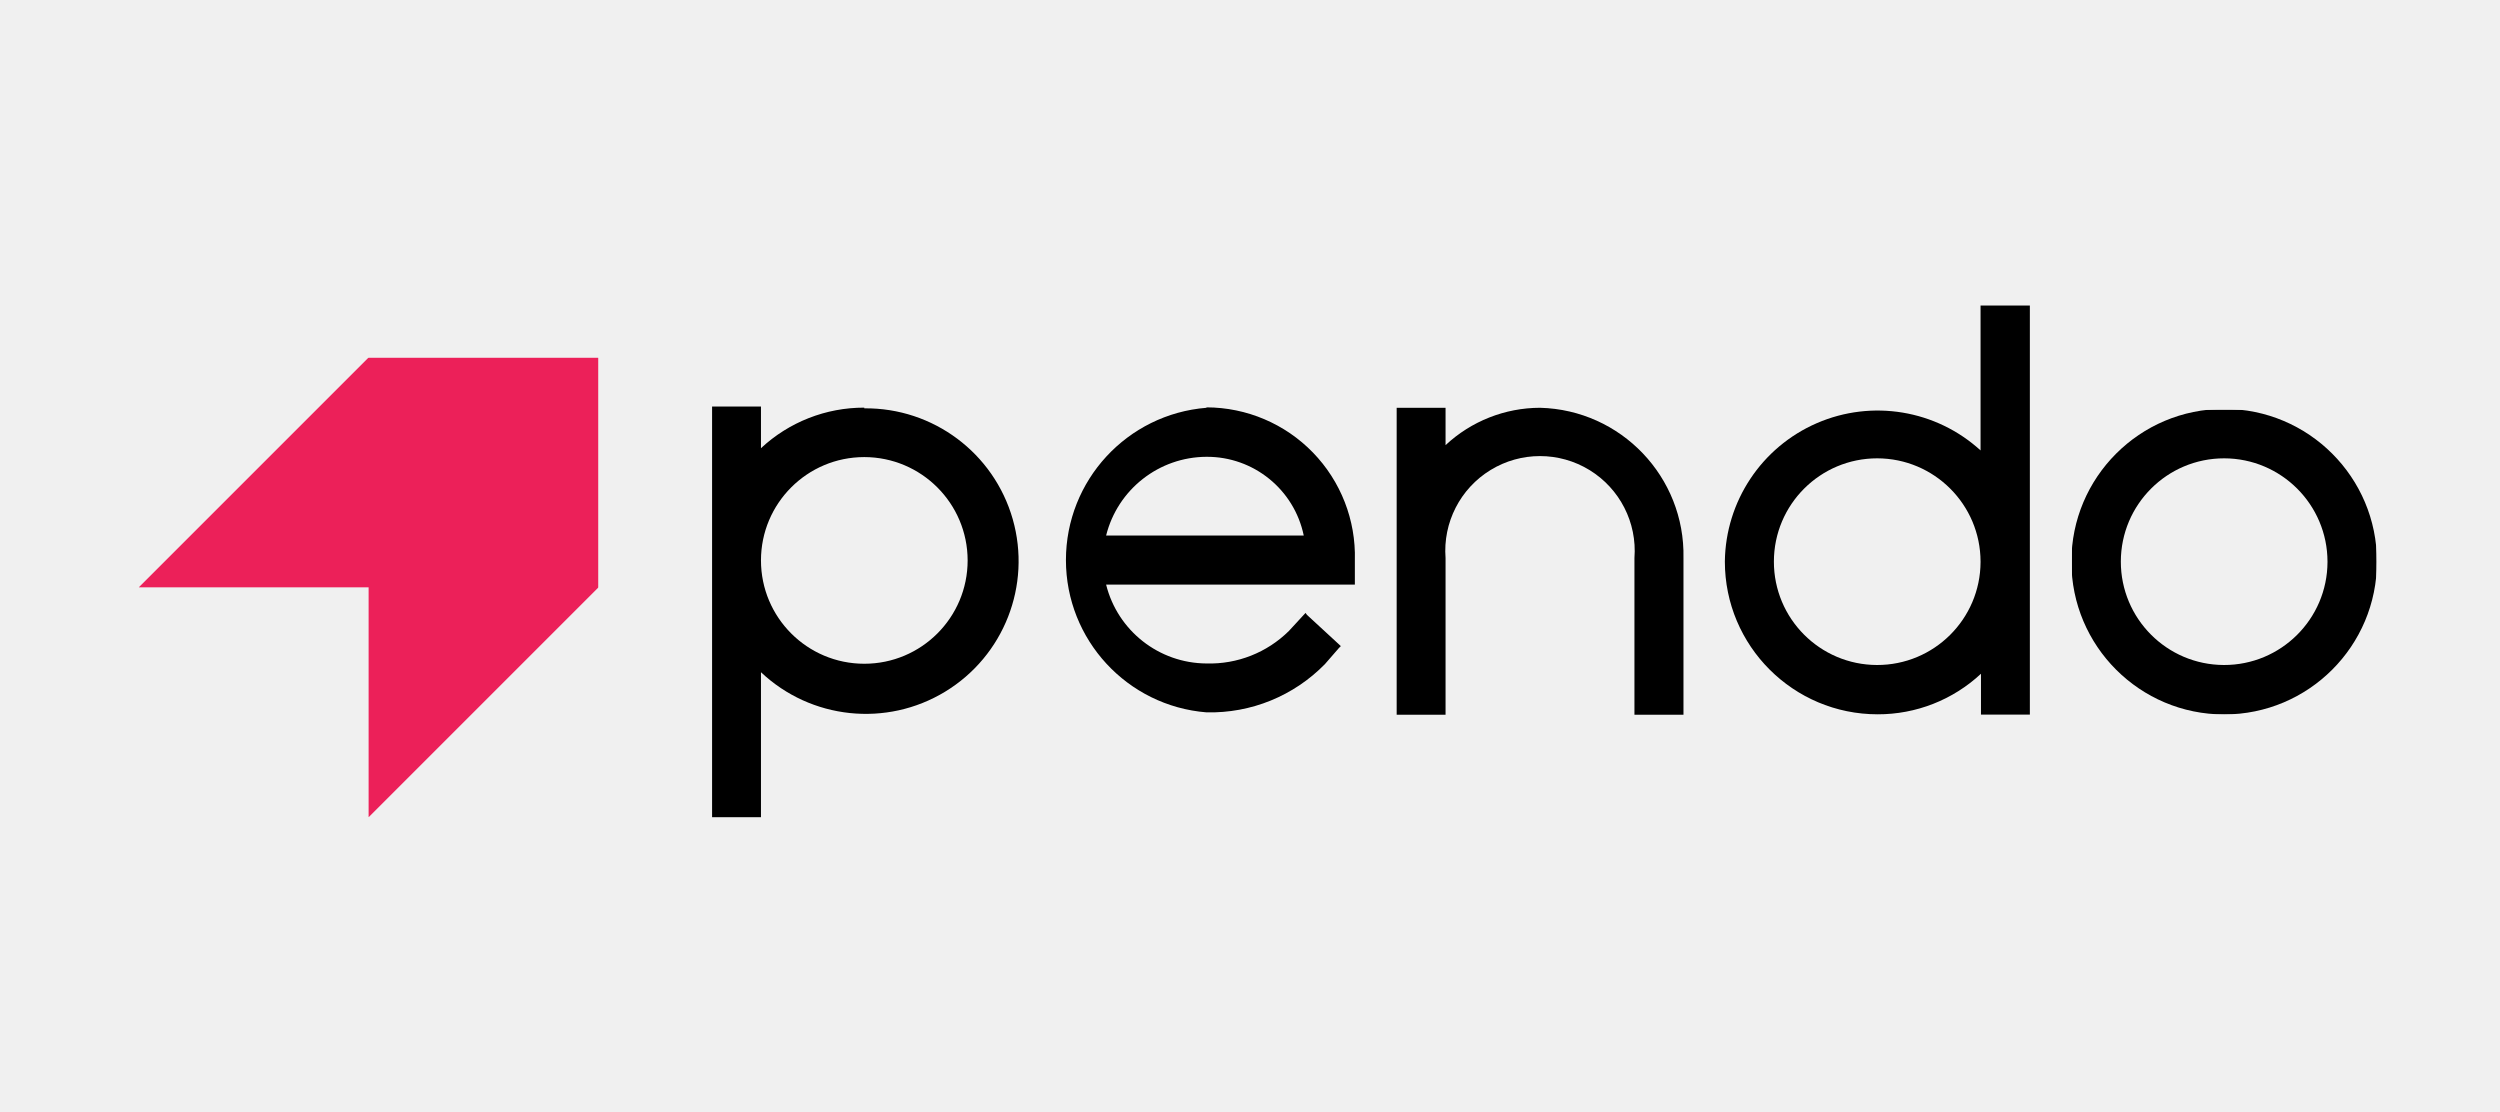
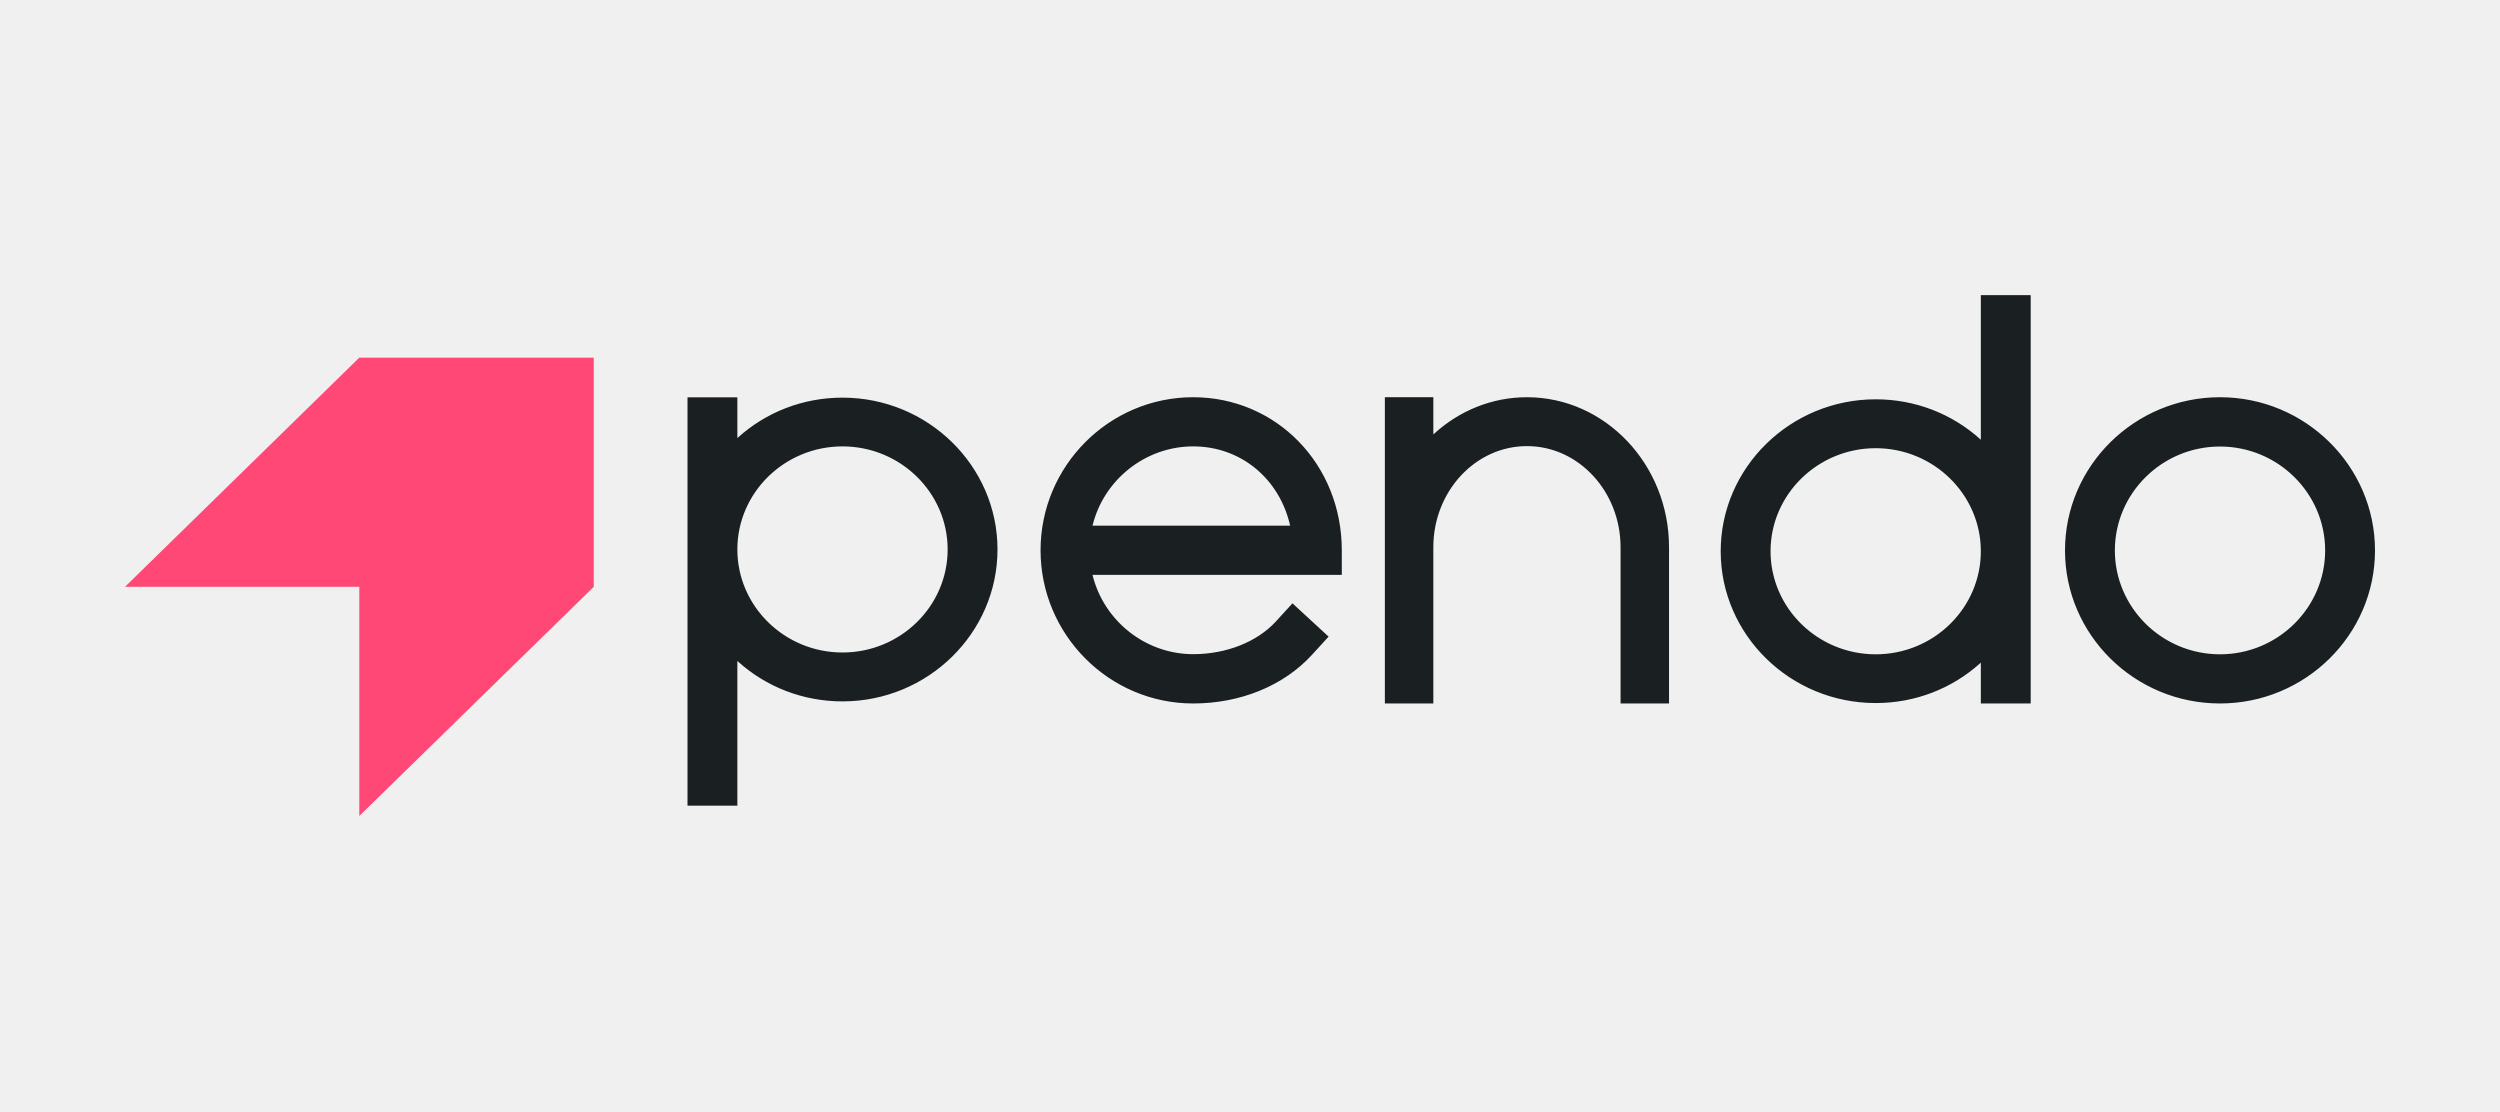
- <svg xmlns="http://www.w3.org/2000/svg" id="Layer_1" data-name="Layer 1" viewBox="0 0 180 80">
+ <svg xmlns="http://www.w3.org/2000/svg" id="Layer_1" viewBox="0 0 180 80">
  <defs>
-     <style>.cls-1{fill:#fff;}.cls-1,.cls-3,.cls-6{fill-rule:evenodd;}.cls-2{fill:none;}.cls-4{mask:url(#mask);}.cls-5{mask:url(#mask-2-2);}.cls-6{fill:#ec2059;}</style>
-     <mask id="mask" x="149.17" y="29.51" width="21.93" height="21.93" maskUnits="userSpaceOnUse">
-       <g id="mask-2">
-         <polygon id="path-1" class="cls-1" points="171.1 51.44 171.1 29.51 149.18 29.51 149.18 51.44 171.1 51.44" />
-       </g>
-     </mask>
-     <mask id="mask-2-2" x="9.99" y="25.74" width="33.1" height="33.1" maskUnits="userSpaceOnUse">
-       <g id="mask-4">
-         <polygon id="path-3" class="cls-1" points="9.99 58.84 43.09 58.84 43.09 25.74 9.99 25.74 9.99 58.84" />
-       </g>
-     </mask>
+     <style>.cls-1{fill:none;}.cls-2{fill:#1a2022;}.cls-2,.cls-3{fill-rule:evenodd;}.cls-3{fill:#ff4876;}</style>
  </defs>
-   <rect class="cls-2" width="180" height="80" />
-   <rect class="cls-2" width="180" height="80" />
-   <g id="Page-1">
-     <g id="pendo-logo-footer">
-       <path id="Fill-1" class="cls-3" d="M69.67,40.35a7.44,7.44,0,1,1-7.44-7.44,7.45,7.45,0,0,1,7.44,7.44m-7.44-11a10.87,10.87,0,0,0-7.44,2.92v-3H51.27V58.84h3.52V48.4a11,11,0,1,0,7.44-19" />
-       <path id="Fill-3" class="cls-3" d="M79.64,38.56a7.48,7.48,0,0,1,7.23-5.67,7.11,7.11,0,0,1,7,5.67Zm7.23-9.2a11,11,0,0,0,0,21.93,11.54,11.54,0,0,0,8.53-3.48l1-1.15.14-.14-.15-.14-2.29-2.11L94,44.13l-.14.15L92.8,45.43a8.11,8.11,0,0,1-5.93,2.34,7.49,7.49,0,0,1-7.23-5.68H97.55V40.33a10.71,10.71,0,0,0-10.68-11Z" />
-       <path id="Fill-5" class="cls-3" d="M110.88,29.36a10,10,0,0,0-6.8,2.69V29.36h-3.52v22.1h3.52V40.18a6.82,6.82,0,1,1,13.6,0V51.46h3.53V40.18a10.6,10.6,0,0,0-10.33-10.82" />
-       <path id="Fill-7" class="cls-3" d="M142.6,40.47A7.44,7.44,0,1,1,135.16,33a7.45,7.45,0,0,1,7.44,7.44ZM142.8,22h-.2V32.43a11,11,0,0,0-18.41,8,11,11,0,0,0,11,11,10.87,10.87,0,0,0,7.44-2.92v2.94h3.52V22H142.8Z" />
-       <g class="cls-4">
-         <path id="Fill-9" class="cls-3" d="M167.58,40.47A7.44,7.44,0,1,1,160.14,33a7.45,7.45,0,0,1,7.44,7.44m-7.44-11a11,11,0,1,0,11,11,11,11,0,0,0-11-11" />
-       </g>
-       <g class="cls-5">
-         <polygon id="Fill-12" class="cls-6" points="26.54 25.74 9.99 42.29 26.54 42.29 26.54 58.84 43.09 42.29 43.09 25.74 26.54 25.74" />
-       </g>
-     </g>
-   </g>
+   <rect class="cls-1" width="180" height="80" />
+   <path class="cls-2" d="M135.05,47.11c4.18,0,7.57-3.33,7.57-7.42s-3.4-7.42-7.57-7.42-7.57,3.33-7.57,7.42,3.4,7.42,7.57,7.42ZM142.62,21.25h3.59v29.4h-3.59v-2.94c-2.07,1.88-4.74,2.91-7.57,2.91-6.15,0-11.16-4.91-11.16-10.93s5.01-10.94,11.16-10.94c2.83,0,5.5,1.03,7.57,2.91v-10.42ZM60.66,46.98c4.17,0,7.57-3.33,7.57-7.42s-3.4-7.42-7.57-7.42-7.57,3.33-7.57,7.42,3.4,7.42,7.57,7.42ZM53.09,31.54c2.07-1.88,4.74-2.91,7.57-2.91,6.15,0,11.16,4.91,11.16,10.93s-5.01,10.94-11.16,10.94c-2.83,0-5.5-1.03-7.57-2.91v10.42h-3.59v-29.4h3.59v2.94ZM78.66,37.85c.81-3.32,3.82-5.71,7.25-5.71s6.22,2.33,6.98,5.71h-14.23ZM85.91,28.6c-6.06,0-10.99,4.95-10.99,11.02s4.93,11.03,10.99,11.03c3.39,0,6.51-1.27,8.55-3.5l1.06-1.16.14-.15-.15-.14-2.3-2.12-.15-.14-.14.15-1.06,1.16c-1.35,1.47-3.57,2.35-5.95,2.35-3.43,0-6.44-2.39-7.25-5.71h17.95v-1.77c0-6.18-4.7-11.02-10.71-11.02ZM167.41,39.63c0,4.12-3.4,7.48-7.57,7.48s-7.57-3.36-7.57-7.48,3.4-7.48,7.57-7.48,7.57,3.36,7.57,7.48ZM159.84,28.6c-6.15,0-11.16,4.95-11.16,11.03s5.01,11.02,11.16,11.02,11.16-4.95,11.16-11.02-5.01-11.03-11.16-11.03ZM109.94,28.6c-2.49,0-4.87.95-6.74,2.68v-2.68h-3.49v22.05h3.49v-11.25c0-4.01,3.02-7.28,6.74-7.28s6.74,3.27,6.74,7.28v11.25h3.49v-11.25c0-5.95-4.59-10.8-10.23-10.8Z" />
+   <path class="cls-3" d="M9,42.25h16.87v16.5l16.88-16.5v-16.5h-16.88l-16.87,16.5Z" />
</svg>
